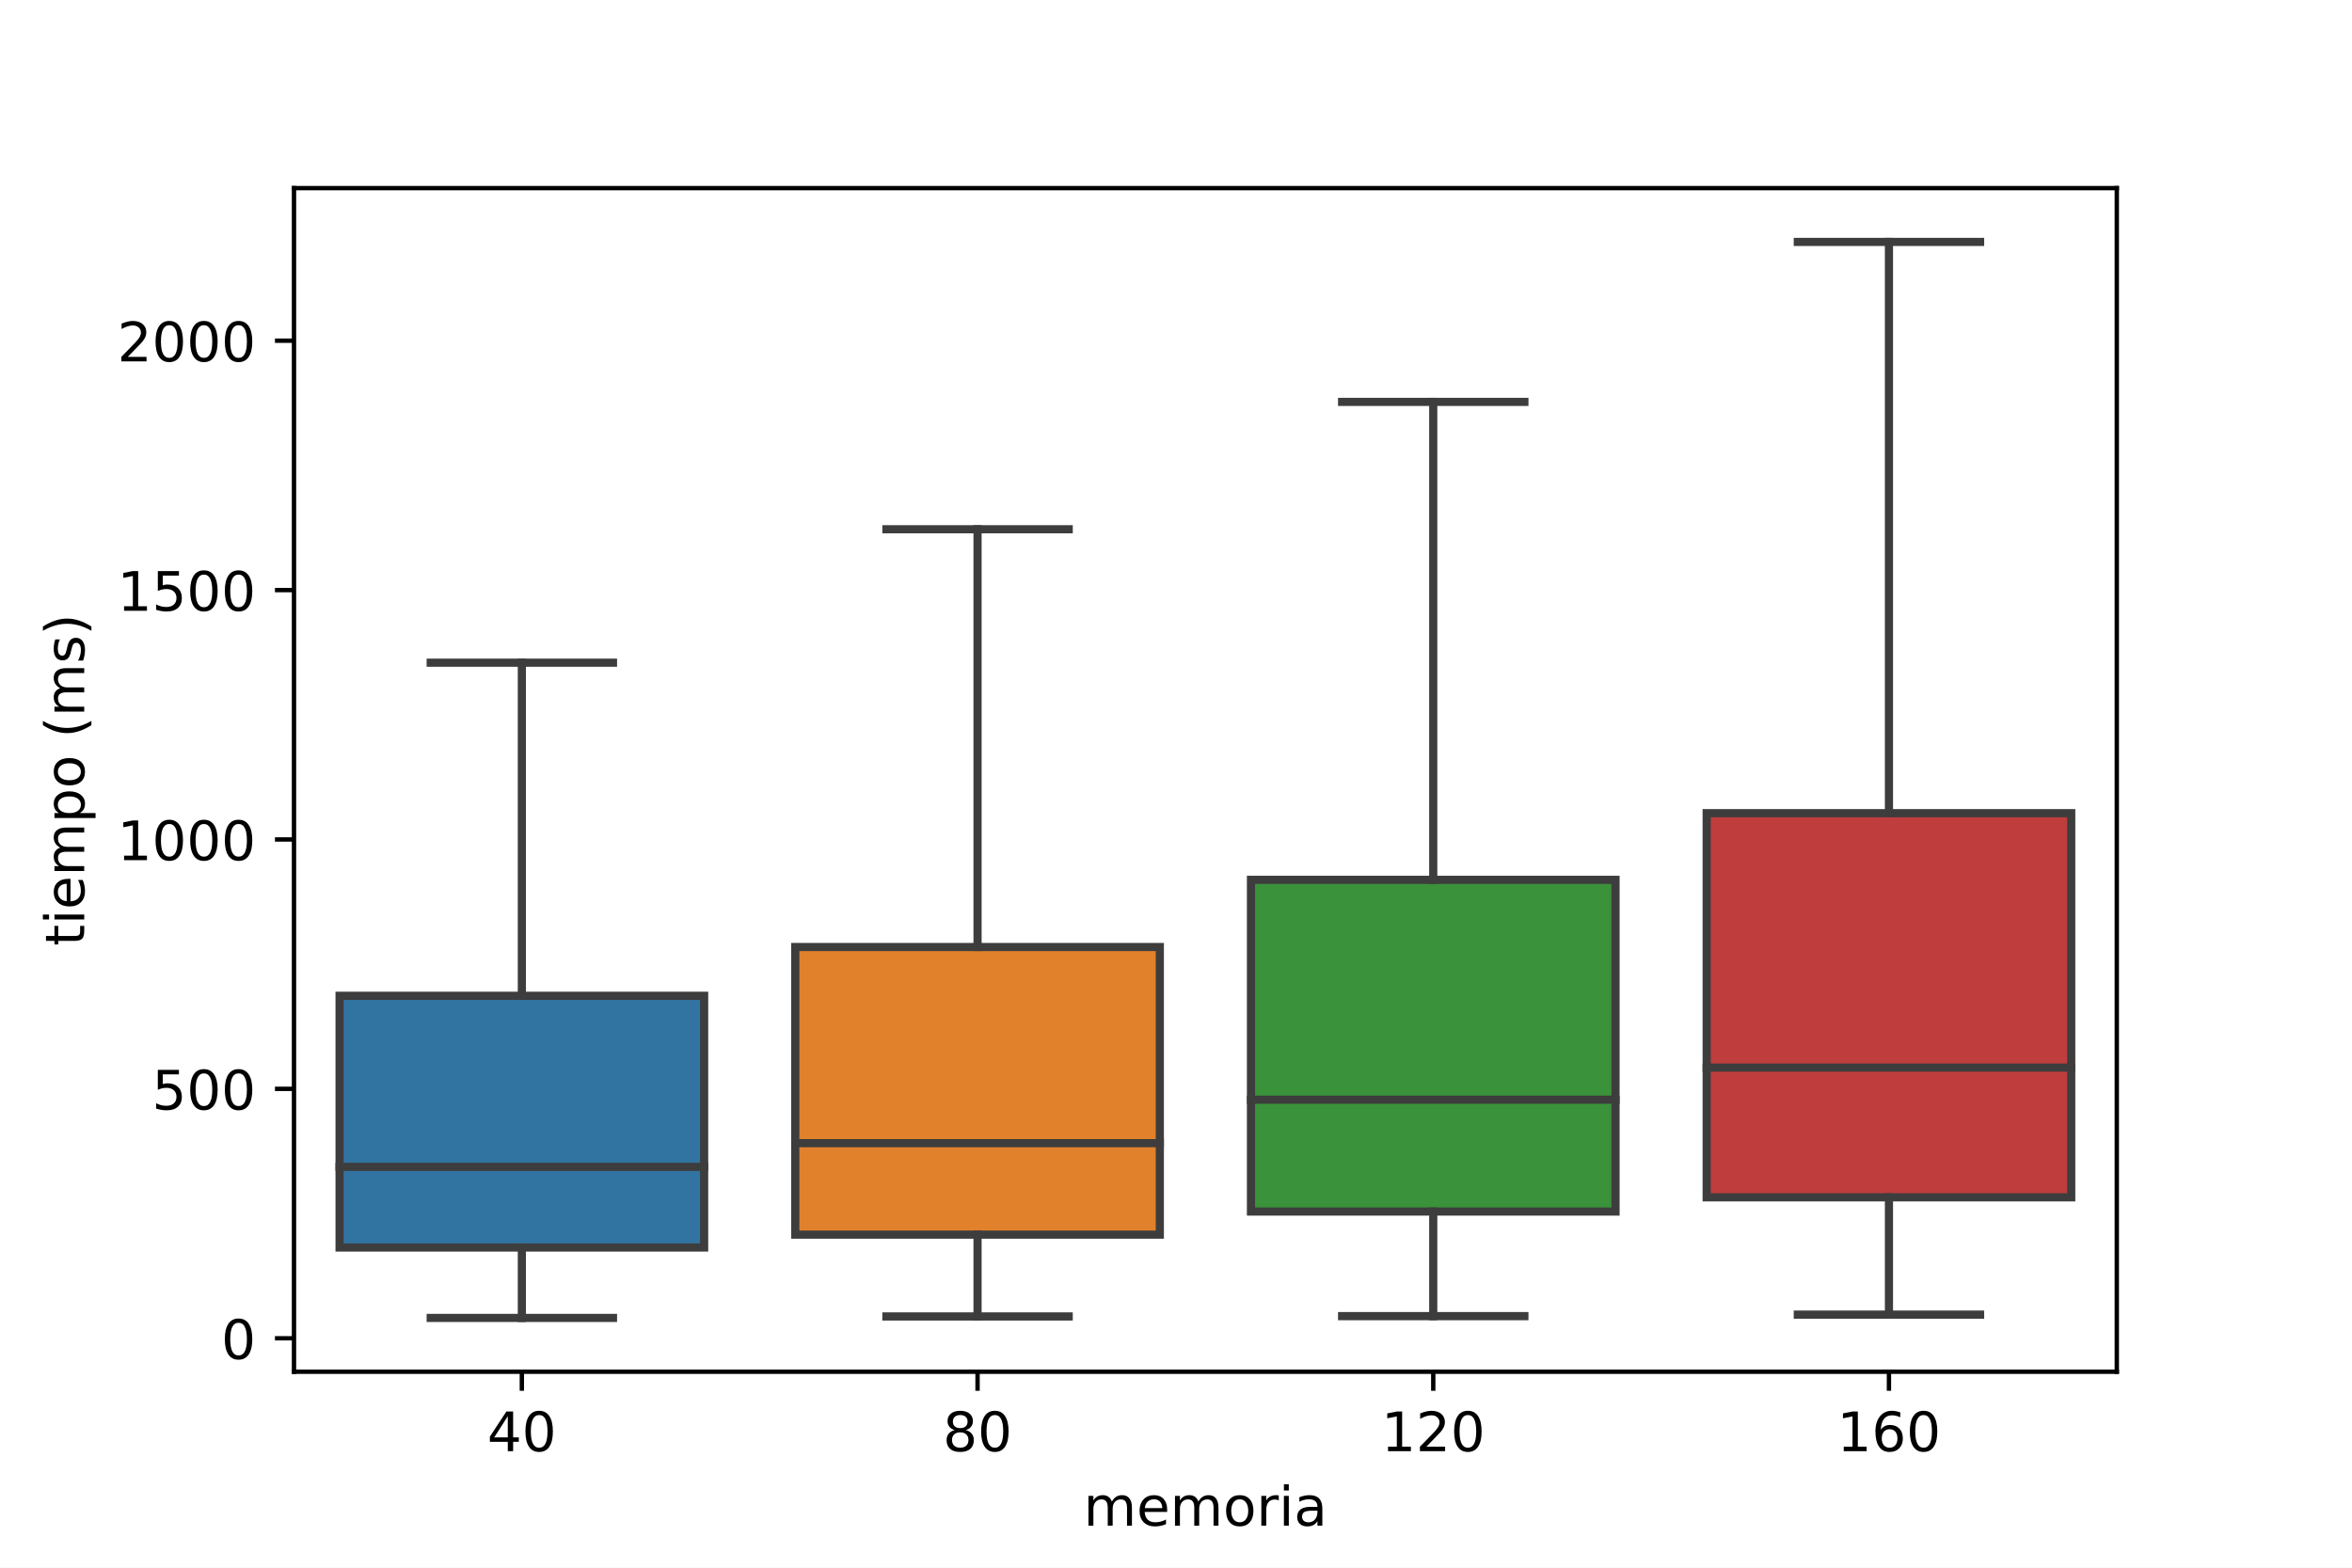
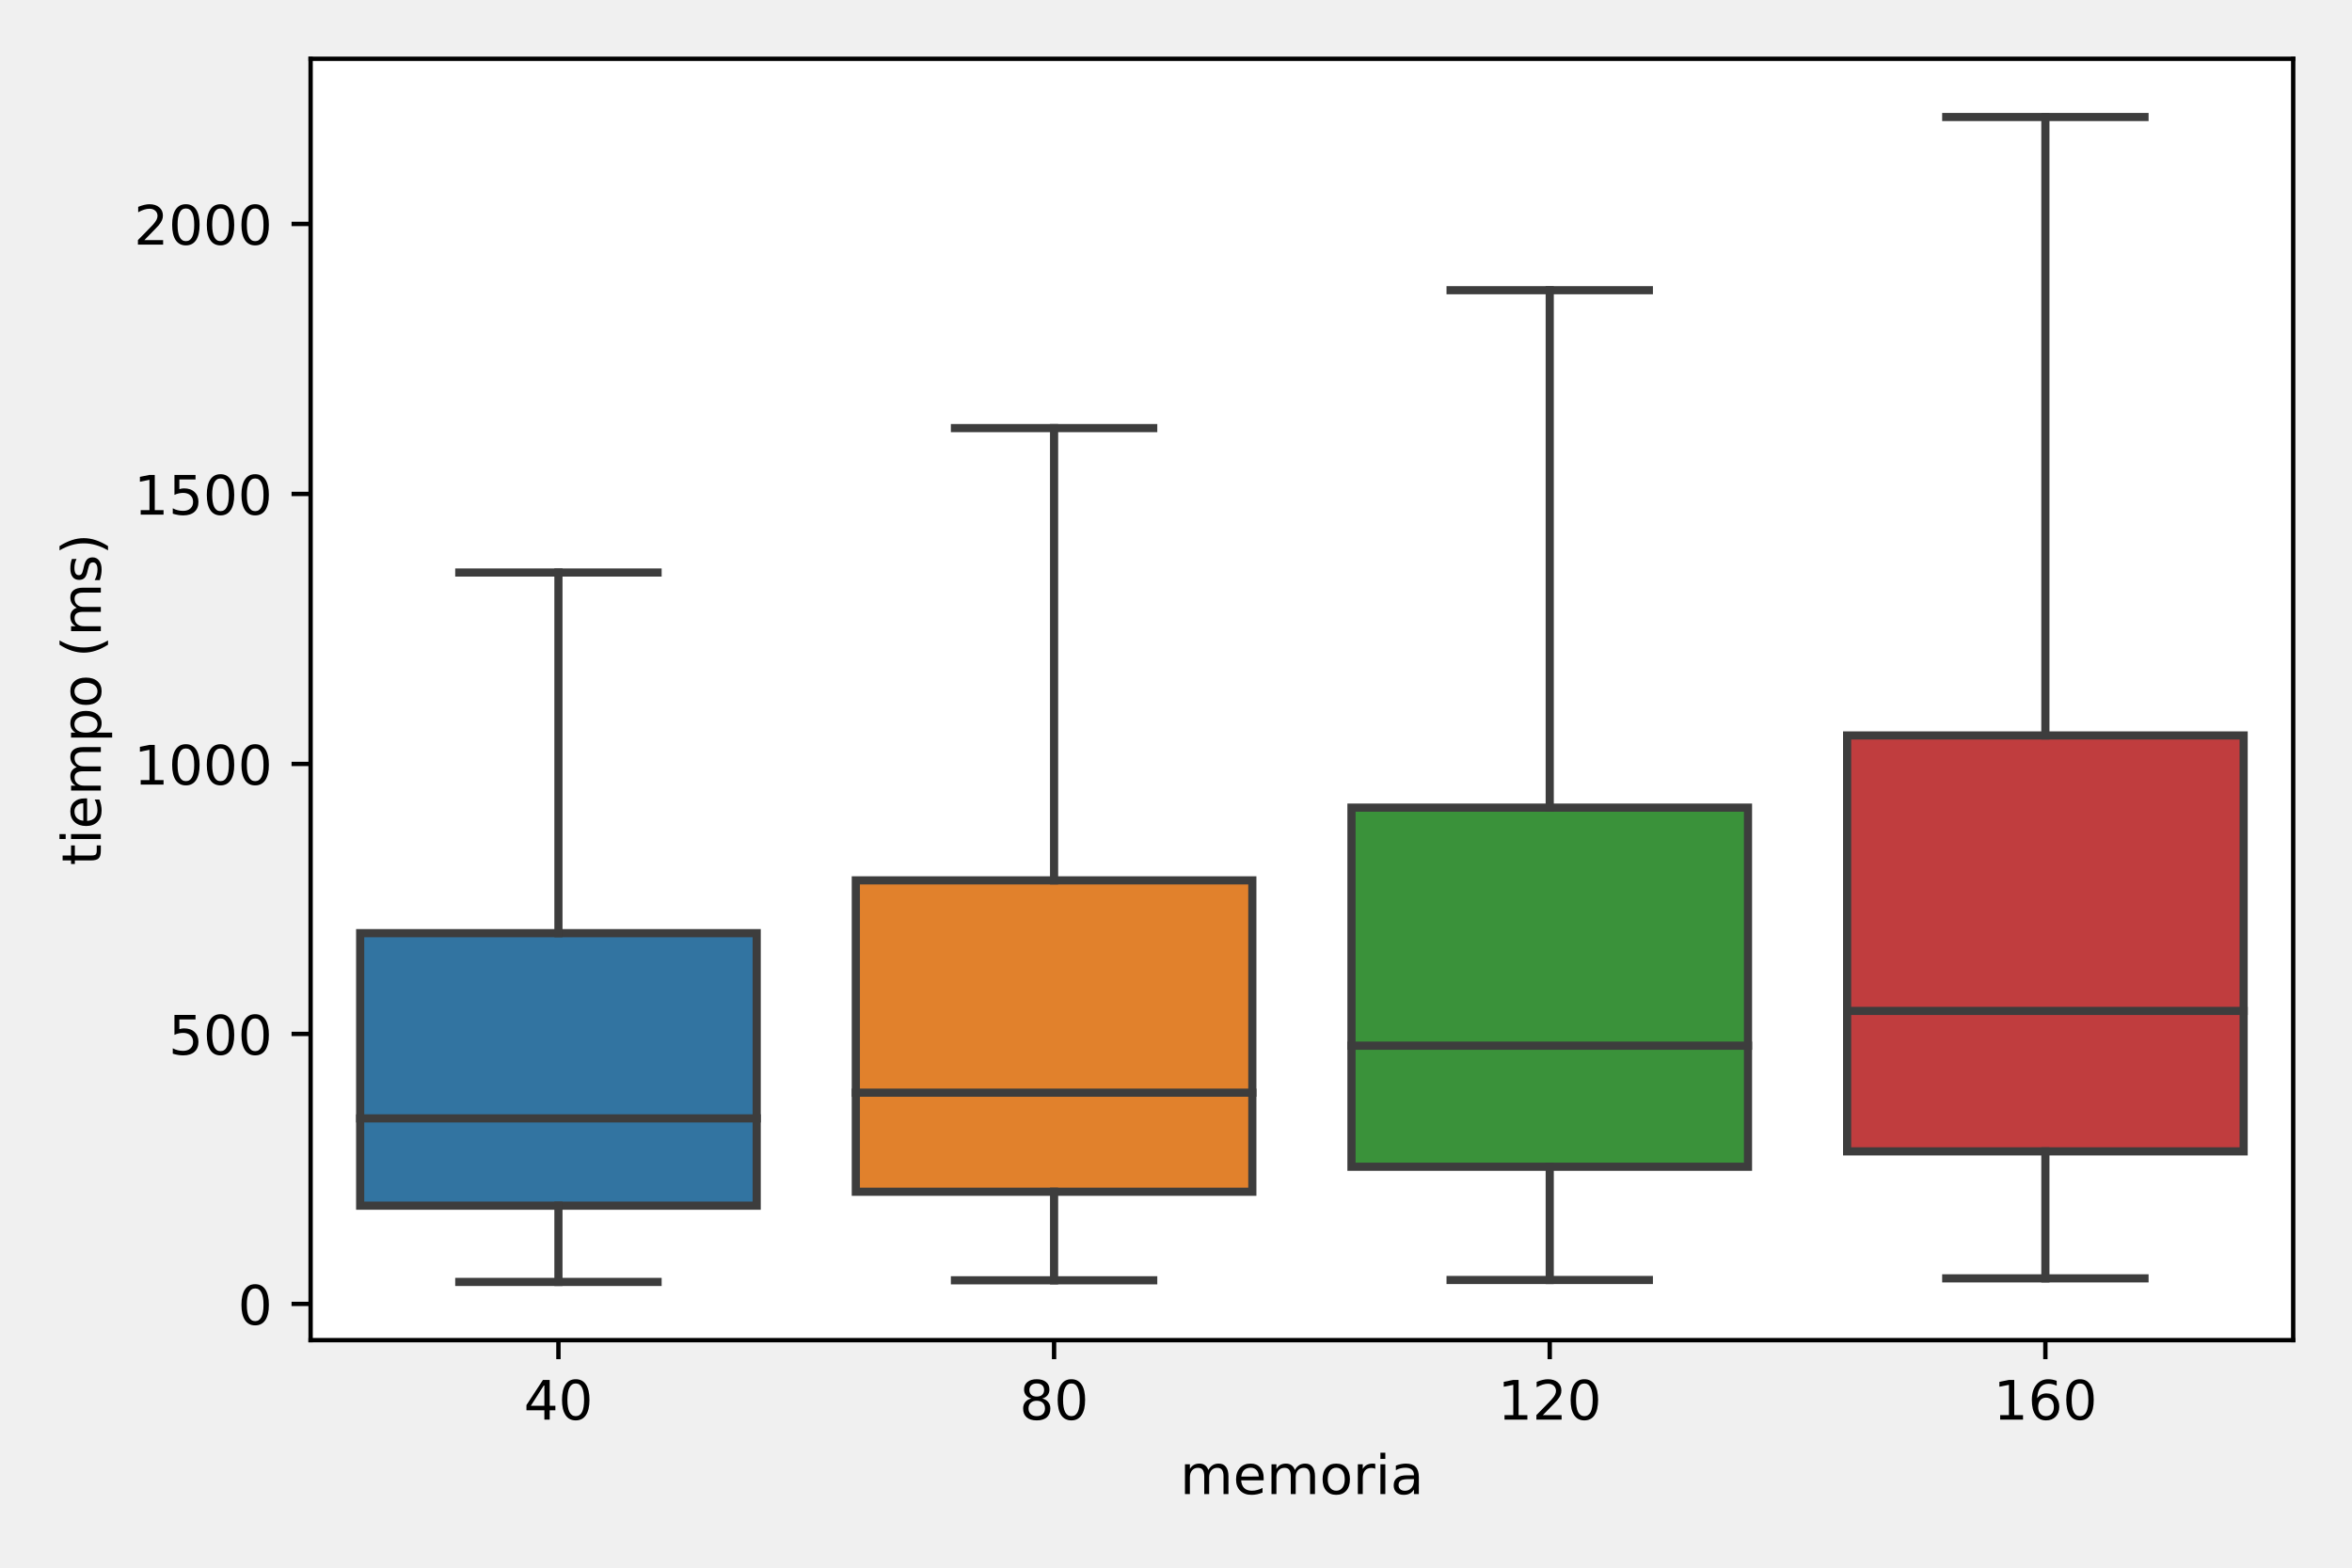
<svg xmlns="http://www.w3.org/2000/svg" xmlns:xlink="http://www.w3.org/1999/xlink" height="288pt" version="1.1" viewBox="0 0 432 288" width="432pt">
  <defs>
-     <style type="text/css">
- *{stroke-linecap:butt;stroke-linejoin:round;white-space:pre;}
-   </style>
+     <style type="text/css">*{stroke-linecap:butt;stroke-linejoin:round;}</style>
  </defs>
  <g id="figure_1">
    <g id="patch_1">
-       <path d="M 0 288  L 432 288  L 432 0  L 0 0  z " style="fill:#ffffff;" />
+       <path d="M 0 288  L 432 288  L 432 0  L 0 0  z " style="fill:none;" />
    </g>
    <g id="axes_1">
      <g id="patch_2">
-         <path d="M 54 252  L 388.8 252  L 388.8 34.56  L 54 34.56  z " style="fill:#ffffff;" />
+         <path d="M 57.05 246.2  L 421.2 246.2  L 421.2 10.8  L 57.05 10.8  z " style="fill:#ffffff;" />
      </g>
      <g id="patch_3">
-         <path clip-path="url(#pf06b1a0a46)" d="M 62.37 229.179  L 129.33 229.179  L 129.33 182.936  L 62.37 182.936  L 62.37 229.179  z " style="fill:#3274a1;stroke:#3d3d3d;stroke-linejoin:miter;stroke-width:1.5;" />
+         <path clip-path="url(#pa05c852d3f)" d="M 66.154 221.495  L 138.984 221.495  L 138.984 171.431  L 66.154 171.431  L 66.154 221.495  z " style="fill:#3274a1;stroke:#3d3d3d;stroke-linejoin:miter;stroke-width:1.5;" />
      </g>
      <g id="patch_4">
-         <path clip-path="url(#pf06b1a0a46)" d="M 146.07 226.815  L 213.03 226.815  L 213.03 173.977  L 146.07 173.977  L 146.07 226.815  z " style="fill:#e1812c;stroke:#3d3d3d;stroke-linejoin:miter;stroke-width:1.5;" />
+         <path clip-path="url(#pa05c852d3f)" d="M 157.191 218.935  L 230.021 218.935  L 230.021 161.733  L 157.191 161.733  L 157.191 218.935  z " style="fill:#e1812c;stroke:#3d3d3d;stroke-linejoin:miter;stroke-width:1.5;" />
      </g>
      <g id="patch_5">
-         <path clip-path="url(#pf06b1a0a46)" d="M 229.77 222.572  L 296.73 222.572  L 296.73 161.634  L 229.77 161.634  L 229.77 222.572  z " style="fill:#3a923a;stroke:#3d3d3d;stroke-linejoin:miter;stroke-width:1.5;" />
+         <path clip-path="url(#pa05c852d3f)" d="M 248.229 214.342  L 321.059 214.342  L 321.059 148.37  L 248.229 148.37  L 248.229 214.342  z " style="fill:#3a923a;stroke:#3d3d3d;stroke-linejoin:miter;stroke-width:1.5;" />
      </g>
      <g id="patch_6">
-         <path clip-path="url(#pf06b1a0a46)" d="M 313.47 219.963  L 380.43 219.963  L 380.43 149.386  L 313.47 149.386  L 313.47 219.963  z " style="fill:#c03d3e;stroke:#3d3d3d;stroke-linejoin:miter;stroke-width:1.5;" />
+         <path clip-path="url(#pa05c852d3f)" d="M 339.266 211.517  L 412.096 211.517  L 412.096 135.11  L 339.266 135.11  L 339.266 211.517  z " style="fill:#c03d3e;stroke:#3d3d3d;stroke-linejoin:miter;stroke-width:1.5;" />
      </g>
      <g id="matplotlib.axis_1">
        <g id="xtick_1">
          <g id="line2d_1">
            <defs>
-               <path d="M 0 0  L 0 3.5  " id="mbeef859a57" style="stroke:#000000;stroke-width:0.8;" />
-             </defs>
-             <g>
-               <use style="stroke:#000000;stroke-width:0.8;" x="95.85" xlink:href="#mbeef859a57" y="252" />
+               <path d="M 0 0  L 0 3.5  " id="me7cab77d82" style="stroke:#000000;stroke-width:0.8;" />
+             </defs>
+             <g>
+               <use style="stroke:#000000;stroke-width:0.8;" x="102.569" xlink:href="#me7cab77d82" y="246.2" />
            </g>
          </g>
          <g id="text_1">
-             <defs>
-               <path d="M 37.797 64.312  L 12.891 25.391  L 37.797 25.391  z M 35.203 72.906  L 47.609 72.906  L 47.609 25.391  L 58.016 25.391  L 58.016 17.188  L 47.609 17.188  L 47.609 0  L 37.797 0  L 37.797 17.188  L 4.891 17.188  L 4.891 26.703  z " id="DejaVuSans-52" />
-               <path d="M 31.781 66.406  Q 24.172 66.406 20.328 58.906  Q 16.5 51.422 16.5 36.375  Q 16.5 21.391 20.328 13.891  Q 24.172 6.391 31.781 6.391  Q 39.453 6.391 43.281 13.891  Q 47.125 21.391 47.125 36.375  Q 47.125 51.422 43.281 58.906  Q 39.453 66.406 31.781 66.406  z M 31.781 74.219  Q 44.047 74.219 50.516 64.516  Q 56.984 54.828 56.984 36.375  Q 56.984 17.969 50.516 8.266  Q 44.047 -1.422 31.781 -1.422  Q 19.531 -1.422 13.062 8.266  Q 6.594 17.969 6.594 36.375  Q 6.594 54.828 13.062 64.516  Q 19.531 74.219 31.781 74.219  z " id="DejaVuSans-48" />
-             </defs>
-             <g transform="translate(89.4875 266.5984)scale(0.1 -0.1)">
+             <g transform="translate(96.20625 260.7984)scale(0.1 -0.1)">
+               <defs>
+                 <path d="M 37.797 64.312  L 12.891 25.391  L 37.797 25.391  z M 35.203 72.906  L 47.609 72.906  L 47.609 25.391  L 58.016 25.391  L 58.016 17.188  L 47.609 17.188  L 47.609 0  L 37.797 0  L 37.797 17.188  L 4.891 17.188  L 4.891 26.703  z " id="DejaVuSans-52" />
+                 <path d="M 31.781 66.406  Q 24.172 66.406 20.328 58.906  Q 16.5 51.422 16.5 36.375  Q 16.5 21.391 20.328 13.891  Q 24.172 6.391 31.781 6.391  Q 39.453 6.391 43.281 13.891  Q 47.125 21.391 47.125 36.375  Q 47.125 51.422 43.281 58.906  Q 39.453 66.406 31.781 66.406  z M 31.781 74.219  Q 44.047 74.219 50.516 64.516  Q 56.984 54.828 56.984 36.375  Q 56.984 17.969 50.516 8.266  Q 44.047 -1.422 31.781 -1.422  Q 19.531 -1.422 13.062 8.266  Q 6.594 17.969 6.594 36.375  Q 6.594 54.828 13.062 64.516  Q 19.531 74.219 31.781 74.219  z " id="DejaVuSans-48" />
+               </defs>
              <use xlink:href="#DejaVuSans-52" />
              <use x="63.623" xlink:href="#DejaVuSans-48" />
            </g>
          </g>
        </g>
        <g id="xtick_2">
          <g id="line2d_2">
            <g>
-               <use style="stroke:#000000;stroke-width:0.8;" x="179.55" xlink:href="#mbeef859a57" y="252" />
+               <use style="stroke:#000000;stroke-width:0.8;" x="193.606" xlink:href="#me7cab77d82" y="246.2" />
            </g>
          </g>
          <g id="text_2">
-             <defs>
-               <path d="M 31.781 34.625  Q 24.75 34.625 20.719 30.859  Q 16.703 27.094 16.703 20.516  Q 16.703 13.922 20.719 10.156  Q 24.75 6.391 31.781 6.391  Q 38.812 6.391 42.859 10.172  Q 46.922 13.969 46.922 20.516  Q 46.922 27.094 42.891 30.859  Q 38.875 34.625 31.781 34.625  z M 21.922 38.812  Q 15.578 40.375 12.031 44.719  Q 8.5 49.078 8.5 55.328  Q 8.5 64.062 14.719 69.141  Q 20.953 74.219 31.781 74.219  Q 42.672 74.219 48.875 69.141  Q 55.078 64.062 55.078 55.328  Q 55.078 49.078 51.531 44.719  Q 48 40.375 41.703 38.812  Q 48.828 37.156 52.797 32.312  Q 56.781 27.484 56.781 20.516  Q 56.781 9.906 50.312 4.234  Q 43.844 -1.422 31.781 -1.422  Q 19.734 -1.422 13.25 4.234  Q 6.781 9.906 6.781 20.516  Q 6.781 27.484 10.781 32.312  Q 14.797 37.156 21.922 38.812  z M 18.312 54.391  Q 18.312 48.734 21.844 45.562  Q 25.391 42.391 31.781 42.391  Q 38.141 42.391 41.719 45.562  Q 45.312 48.734 45.312 54.391  Q 45.312 60.062 41.719 63.234  Q 38.141 66.406 31.781 66.406  Q 25.391 66.406 21.844 63.234  Q 18.312 60.062 18.312 54.391  z " id="DejaVuSans-56" />
-             </defs>
-             <g transform="translate(173.1875 266.5984)scale(0.1 -0.1)">
+             <g transform="translate(187.2438 260.7984)scale(0.1 -0.1)">
+               <defs>
+                 <path d="M 31.781 34.625  Q 24.75 34.625 20.719 30.859  Q 16.703 27.094 16.703 20.516  Q 16.703 13.922 20.719 10.156  Q 24.75 6.391 31.781 6.391  Q 38.812 6.391 42.859 10.172  Q 46.922 13.969 46.922 20.516  Q 46.922 27.094 42.891 30.859  Q 38.875 34.625 31.781 34.625  z M 21.922 38.812  Q 15.578 40.375 12.031 44.719  Q 8.5 49.078 8.5 55.328  Q 8.5 64.062 14.719 69.141  Q 20.953 74.219 31.781 74.219  Q 42.672 74.219 48.875 69.141  Q 55.078 64.062 55.078 55.328  Q 55.078 49.078 51.531 44.719  Q 48 40.375 41.703 38.812  Q 48.828 37.156 52.797 32.312  Q 56.781 27.484 56.781 20.516  Q 56.781 9.906 50.312 4.234  Q 43.844 -1.422 31.781 -1.422  Q 19.734 -1.422 13.25 4.234  Q 6.781 9.906 6.781 20.516  Q 6.781 27.484 10.781 32.312  Q 14.797 37.156 21.922 38.812  z M 18.312 54.391  Q 18.312 48.734 21.844 45.562  Q 25.391 42.391 31.781 42.391  Q 38.141 42.391 41.719 45.562  Q 45.312 48.734 45.312 54.391  Q 45.312 60.062 41.719 63.234  Q 38.141 66.406 31.781 66.406  Q 25.391 66.406 21.844 63.234  Q 18.312 60.062 18.312 54.391  z " id="DejaVuSans-56" />
+               </defs>
              <use xlink:href="#DejaVuSans-56" />
              <use x="63.623" xlink:href="#DejaVuSans-48" />
            </g>
          </g>
        </g>
        <g id="xtick_3">
          <g id="line2d_3">
            <g>
-               <use style="stroke:#000000;stroke-width:0.8;" x="263.25" xlink:href="#mbeef859a57" y="252" />
+               <use style="stroke:#000000;stroke-width:0.8;" x="284.644" xlink:href="#me7cab77d82" y="246.2" />
            </g>
          </g>
          <g id="text_3">
-             <defs>
-               <path d="M 12.406 8.297  L 28.516 8.297  L 28.516 63.922  L 10.984 60.406  L 10.984 69.391  L 28.422 72.906  L 38.281 72.906  L 38.281 8.297  L 54.391 8.297  L 54.391 0  L 12.406 0  z " id="DejaVuSans-49" />
-               <path d="M 19.188 8.297  L 53.609 8.297  L 53.609 0  L 7.328 0  L 7.328 8.297  Q 12.938 14.109 22.625 23.891  Q 32.328 33.688 34.812 36.531  Q 39.547 41.844 41.422 45.531  Q 43.312 49.219 43.312 52.781  Q 43.312 58.594 39.234 62.25  Q 35.156 65.922 28.609 65.922  Q 23.969 65.922 18.812 64.312  Q 13.672 62.703 7.812 59.422  L 7.812 69.391  Q 13.766 71.781 18.938 73  Q 24.125 74.219 28.422 74.219  Q 39.75 74.219 46.484 68.547  Q 53.219 62.891 53.219 53.422  Q 53.219 48.922 51.531 44.891  Q 49.859 40.875 45.406 35.406  Q 44.188 33.984 37.641 27.219  Q 31.109 20.453 19.188 8.297  z " id="DejaVuSans-50" />
-             </defs>
-             <g transform="translate(253.7063 266.5984)scale(0.1 -0.1)">
+             <g transform="translate(275.1 260.7984)scale(0.1 -0.1)">
+               <defs>
+                 <path d="M 12.406 8.297  L 28.516 8.297  L 28.516 63.922  L 10.984 60.406  L 10.984 69.391  L 28.422 72.906  L 38.281 72.906  L 38.281 8.297  L 54.391 8.297  L 54.391 0  L 12.406 0  z " id="DejaVuSans-49" />
+                 <path d="M 19.188 8.297  L 53.609 8.297  L 53.609 0  L 7.328 0  L 7.328 8.297  Q 12.938 14.109 22.625 23.891  Q 32.328 33.688 34.812 36.531  Q 39.547 41.844 41.422 45.531  Q 43.312 49.219 43.312 52.781  Q 43.312 58.594 39.234 62.25  Q 35.156 65.922 28.609 65.922  Q 23.969 65.922 18.812 64.312  Q 13.672 62.703 7.812 59.422  L 7.812 69.391  Q 13.766 71.781 18.938 73  Q 24.125 74.219 28.422 74.219  Q 39.75 74.219 46.484 68.547  Q 53.219 62.891 53.219 53.422  Q 53.219 48.922 51.531 44.891  Q 49.859 40.875 45.406 35.406  Q 44.188 33.984 37.641 27.219  Q 31.109 20.453 19.188 8.297  z " id="DejaVuSans-50" />
+               </defs>
              <use xlink:href="#DejaVuSans-49" />
              <use x="63.623" xlink:href="#DejaVuSans-50" />
              <use x="127.246" xlink:href="#DejaVuSans-48" />
            </g>
          </g>
        </g>
        <g id="xtick_4">
          <g id="line2d_4">
            <g>
-               <use style="stroke:#000000;stroke-width:0.8;" x="346.95" xlink:href="#mbeef859a57" y="252" />
+               <use style="stroke:#000000;stroke-width:0.8;" x="375.681" xlink:href="#me7cab77d82" y="246.2" />
            </g>
          </g>
          <g id="text_4">
-             <defs>
-               <path d="M 33.016 40.375  Q 26.375 40.375 22.484 35.828  Q 18.609 31.297 18.609 23.391  Q 18.609 15.531 22.484 10.953  Q 26.375 6.391 33.016 6.391  Q 39.656 6.391 43.531 10.953  Q 47.406 15.531 47.406 23.391  Q 47.406 31.297 43.531 35.828  Q 39.656 40.375 33.016 40.375  z M 52.594 71.297  L 52.594 62.312  Q 48.875 64.062 45.094 64.984  Q 41.312 65.922 37.594 65.922  Q 27.828 65.922 22.672 59.328  Q 17.531 52.734 16.797 39.406  Q 19.672 43.656 24.016 45.922  Q 28.375 48.188 33.594 48.188  Q 44.578 48.188 50.953 41.516  Q 57.328 34.859 57.328 23.391  Q 57.328 12.156 50.688 5.359  Q 44.047 -1.422 33.016 -1.422  Q 20.359 -1.422 13.672 8.266  Q 6.984 17.969 6.984 36.375  Q 6.984 53.656 15.188 63.938  Q 23.391 74.219 37.203 74.219  Q 40.922 74.219 44.703 73.484  Q 48.484 72.75 52.594 71.297  z " id="DejaVuSans-54" />
-             </defs>
-             <g transform="translate(337.4062 266.5984)scale(0.1 -0.1)">
+             <g transform="translate(366.1375 260.7984)scale(0.1 -0.1)">
+               <defs>
+                 <path d="M 33.016 40.375  Q 26.375 40.375 22.484 35.828  Q 18.609 31.297 18.609 23.391  Q 18.609 15.531 22.484 10.953  Q 26.375 6.391 33.016 6.391  Q 39.656 6.391 43.531 10.953  Q 47.406 15.531 47.406 23.391  Q 47.406 31.297 43.531 35.828  Q 39.656 40.375 33.016 40.375  z M 52.594 71.297  L 52.594 62.312  Q 48.875 64.062 45.094 64.984  Q 41.312 65.922 37.594 65.922  Q 27.828 65.922 22.672 59.328  Q 17.531 52.734 16.797 39.406  Q 19.672 43.656 24.016 45.922  Q 28.375 48.188 33.594 48.188  Q 44.578 48.188 50.953 41.516  Q 57.328 34.859 57.328 23.391  Q 57.328 12.156 50.688 5.359  Q 44.047 -1.422 33.016 -1.422  Q 20.359 -1.422 13.672 8.266  Q 6.984 17.969 6.984 36.375  Q 6.984 53.656 15.188 63.938  Q 23.391 74.219 37.203 74.219  Q 40.922 74.219 44.703 73.484  Q 48.484 72.75 52.594 71.297  z " id="DejaVuSans-54" />
+               </defs>
              <use xlink:href="#DejaVuSans-49" />
              <use x="63.623" xlink:href="#DejaVuSans-54" />
              <use x="127.246" xlink:href="#DejaVuSans-48" />
            </g>
          </g>
        </g>
        <g id="text_5">
-           <defs>
-             <path d="M 52 44.188  Q 55.375 50.25 60.062 53.125  Q 64.75 56 71.094 56  Q 79.641 56 84.281 50.016  Q 88.922 44.047 88.922 33.016  L 88.922 0  L 79.891 0  L 79.891 32.719  Q 79.891 40.578 77.094 44.375  Q 74.312 48.188 68.609 48.188  Q 61.625 48.188 57.562 43.547  Q 53.516 38.922 53.516 30.906  L 53.516 0  L 44.484 0  L 44.484 32.719  Q 44.484 40.625 41.703 44.406  Q 38.922 48.188 33.109 48.188  Q 26.219 48.188 22.156 43.531  Q 18.109 38.875 18.109 30.906  L 18.109 0  L 9.078 0  L 9.078 54.688  L 18.109 54.688  L 18.109 46.188  Q 21.188 51.219 25.484 53.609  Q 29.781 56 35.688 56  Q 41.656 56 45.828 52.969  Q 50 49.953 52 44.188  z " id="DejaVuSans-109" />
-             <path d="M 56.203 29.594  L 56.203 25.203  L 14.891 25.203  Q 15.484 15.922 20.484 11.062  Q 25.484 6.203 34.422 6.203  Q 39.594 6.203 44.453 7.469  Q 49.312 8.734 54.109 11.281  L 54.109 2.781  Q 49.266 0.734 44.188 -0.344  Q 39.109 -1.422 33.891 -1.422  Q 20.797 -1.422 13.156 6.188  Q 5.516 13.812 5.516 26.812  Q 5.516 40.234 12.766 48.109  Q 20.016 56 32.328 56  Q 43.359 56 49.781 48.891  Q 56.203 41.797 56.203 29.594  z M 47.219 32.234  Q 47.125 39.594 43.094 43.984  Q 39.062 48.391 32.422 48.391  Q 24.906 48.391 20.391 44.141  Q 15.875 39.891 15.188 32.172  z " id="DejaVuSans-101" />
-             <path d="M 30.609 48.391  Q 23.391 48.391 19.188 42.75  Q 14.984 37.109 14.984 27.297  Q 14.984 17.484 19.156 11.844  Q 23.344 6.203 30.609 6.203  Q 37.797 6.203 41.984 11.859  Q 46.188 17.531 46.188 27.297  Q 46.188 37.016 41.984 42.703  Q 37.797 48.391 30.609 48.391  z M 30.609 56  Q 42.328 56 49.016 48.375  Q 55.719 40.766 55.719 27.297  Q 55.719 13.875 49.016 6.219  Q 42.328 -1.422 30.609 -1.422  Q 18.844 -1.422 12.172 6.219  Q 5.516 13.875 5.516 27.297  Q 5.516 40.766 12.172 48.375  Q 18.844 56 30.609 56  z " id="DejaVuSans-111" />
-             <path d="M 41.109 46.297  Q 39.594 47.172 37.812 47.578  Q 36.031 48 33.891 48  Q 26.266 48 22.188 43.047  Q 18.109 38.094 18.109 28.812  L 18.109 0  L 9.078 0  L 9.078 54.688  L 18.109 54.688  L 18.109 46.188  Q 20.953 51.172 25.484 53.578  Q 30.031 56 36.531 56  Q 37.453 56 38.578 55.875  Q 39.703 55.766 41.062 55.516  z " id="DejaVuSans-114" />
-             <path d="M 9.422 54.688  L 18.406 54.688  L 18.406 0  L 9.422 0  z M 9.422 75.984  L 18.406 75.984  L 18.406 64.594  L 9.422 64.594  z " id="DejaVuSans-105" />
-             <path d="M 34.281 27.484  Q 23.391 27.484 19.188 25  Q 14.984 22.516 14.984 16.5  Q 14.984 11.719 18.141 8.906  Q 21.297 6.109 26.703 6.109  Q 34.188 6.109 38.703 11.406  Q 43.219 16.703 43.219 25.484  L 43.219 27.484  z M 52.203 31.203  L 52.203 0  L 43.219 0  L 43.219 8.297  Q 40.141 3.328 35.547 0.953  Q 30.953 -1.422 24.312 -1.422  Q 15.922 -1.422 10.953 3.297  Q 6 8.016 6 15.922  Q 6 25.141 12.172 29.828  Q 18.359 34.516 30.609 34.516  L 43.219 34.516  L 43.219 35.406  Q 43.219 41.609 39.141 45  Q 35.062 48.391 27.688 48.391  Q 23 48.391 18.547 47.266  Q 14.109 46.141 10.016 43.891  L 10.016 52.203  Q 14.938 54.109 19.578 55.047  Q 24.219 56 28.609 56  Q 40.484 56 46.344 49.844  Q 52.203 43.703 52.203 31.203  z " id="DejaVuSans-97" />
-           </defs>
-           <g transform="translate(199.0148 280.2766)scale(0.1 -0.1)">
+           <g transform="translate(216.7398 274.4766)scale(0.1 -0.1)">
+             <defs>
+               <path d="M 52 44.188  Q 55.375 50.25 60.062 53.125  Q 64.75 56 71.094 56  Q 79.641 56 84.281 50.016  Q 88.922 44.047 88.922 33.016  L 88.922 0  L 79.891 0  L 79.891 32.719  Q 79.891 40.578 77.094 44.375  Q 74.312 48.188 68.609 48.188  Q 61.625 48.188 57.562 43.547  Q 53.516 38.922 53.516 30.906  L 53.516 0  L 44.484 0  L 44.484 32.719  Q 44.484 40.625 41.703 44.406  Q 38.922 48.188 33.109 48.188  Q 26.219 48.188 22.156 43.531  Q 18.109 38.875 18.109 30.906  L 18.109 0  L 9.078 0  L 9.078 54.688  L 18.109 54.688  L 18.109 46.188  Q 21.188 51.219 25.484 53.609  Q 29.781 56 35.688 56  Q 41.656 56 45.828 52.969  Q 50 49.953 52 44.188  z " id="DejaVuSans-109" />
+               <path d="M 56.203 29.594  L 56.203 25.203  L 14.891 25.203  Q 15.484 15.922 20.484 11.062  Q 25.484 6.203 34.422 6.203  Q 39.594 6.203 44.453 7.469  Q 49.312 8.734 54.109 11.281  L 54.109 2.781  Q 49.266 0.734 44.188 -0.344  Q 39.109 -1.422 33.891 -1.422  Q 20.797 -1.422 13.156 6.188  Q 5.516 13.812 5.516 26.812  Q 5.516 40.234 12.766 48.109  Q 20.016 56 32.328 56  Q 43.359 56 49.781 48.891  Q 56.203 41.797 56.203 29.594  z M 47.219 32.234  Q 47.125 39.594 43.094 43.984  Q 39.062 48.391 32.422 48.391  Q 24.906 48.391 20.391 44.141  Q 15.875 39.891 15.188 32.172  z " id="DejaVuSans-101" />
+               <path d="M 30.609 48.391  Q 23.391 48.391 19.188 42.75  Q 14.984 37.109 14.984 27.297  Q 14.984 17.484 19.156 11.844  Q 23.344 6.203 30.609 6.203  Q 37.797 6.203 41.984 11.859  Q 46.188 17.531 46.188 27.297  Q 46.188 37.016 41.984 42.703  Q 37.797 48.391 30.609 48.391  z M 30.609 56  Q 42.328 56 49.016 48.375  Q 55.719 40.766 55.719 27.297  Q 55.719 13.875 49.016 6.219  Q 42.328 -1.422 30.609 -1.422  Q 18.844 -1.422 12.172 6.219  Q 5.516 13.875 5.516 27.297  Q 5.516 40.766 12.172 48.375  Q 18.844 56 30.609 56  z " id="DejaVuSans-111" />
+               <path d="M 41.109 46.297  Q 39.594 47.172 37.812 47.578  Q 36.031 48 33.891 48  Q 26.266 48 22.188 43.047  Q 18.109 38.094 18.109 28.812  L 18.109 0  L 9.078 0  L 9.078 54.688  L 18.109 54.688  L 18.109 46.188  Q 20.953 51.172 25.484 53.578  Q 30.031 56 36.531 56  Q 37.453 56 38.578 55.875  Q 39.703 55.766 41.062 55.516  z " id="DejaVuSans-114" />
+               <path d="M 9.422 54.688  L 18.406 54.688  L 18.406 0  L 9.422 0  z M 9.422 75.984  L 18.406 75.984  L 18.406 64.594  L 9.422 64.594  z " id="DejaVuSans-105" />
+               <path d="M 34.281 27.484  Q 23.391 27.484 19.188 25  Q 14.984 22.516 14.984 16.5  Q 14.984 11.719 18.141 8.906  Q 21.297 6.109 26.703 6.109  Q 34.188 6.109 38.703 11.406  Q 43.219 16.703 43.219 25.484  L 43.219 27.484  z M 52.203 31.203  L 52.203 0  L 43.219 0  L 43.219 8.297  Q 40.141 3.328 35.547 0.953  Q 30.953 -1.422 24.312 -1.422  Q 15.922 -1.422 10.953 3.297  Q 6 8.016 6 15.922  Q 6 25.141 12.172 29.828  Q 18.359 34.516 30.609 34.516  L 43.219 34.516  L 43.219 35.406  Q 43.219 41.609 39.141 45  Q 35.062 48.391 27.688 48.391  Q 23 48.391 18.547 47.266  Q 14.109 46.141 10.016 43.891  L 10.016 52.203  Q 14.938 54.109 19.578 55.047  Q 24.219 56 28.609 56  Q 40.484 56 46.344 49.844  Q 52.203 43.703 52.203 31.203  z " id="DejaVuSans-97" />
+             </defs>
            <use xlink:href="#DejaVuSans-109" />
            <use x="97.412" xlink:href="#DejaVuSans-101" />
            <use x="158.936" xlink:href="#DejaVuSans-109" />
            <use x="256.348" xlink:href="#DejaVuSans-111" />
            <use x="317.529" xlink:href="#DejaVuSans-114" />
            <use x="358.643" xlink:href="#DejaVuSans-105" />
            <use x="386.426" xlink:href="#DejaVuSans-97" />
          </g>
        </g>
      </g>
      <g id="matplotlib.axis_2">
        <g id="ytick_1">
          <g id="line2d_5">
            <defs>
-               <path d="M 0 0  L -3.5 0  " id="mdc267647d4" style="stroke:#000000;stroke-width:0.8;" />
-             </defs>
-             <g>
-               <use style="stroke:#000000;stroke-width:0.8;" x="54" xlink:href="#mdc267647d4" y="245.851" />
+               <path d="M 0 0  L -3.5 0  " id="m16a3f1b585" style="stroke:#000000;stroke-width:0.8;" />
+             </defs>
+             <g>
+               <use style="stroke:#000000;stroke-width:0.8;" x="57.05" xlink:href="#m16a3f1b585" y="239.543" />
            </g>
          </g>
          <g id="text_6">
-             <g transform="translate(40.6375 249.6499)scale(0.1 -0.1)">
+             <g transform="translate(43.6875 243.342)scale(0.1 -0.1)">
              <use xlink:href="#DejaVuSans-48" />
            </g>
          </g>
        </g>
        <g id="ytick_2">
          <g id="line2d_6">
            <g>
-               <use style="stroke:#000000;stroke-width:0.8;" x="54" xlink:href="#mdc267647d4" y="200.034" />
+               <use style="stroke:#000000;stroke-width:0.8;" x="57.05" xlink:href="#m16a3f1b585" y="189.942" />
            </g>
          </g>
          <g id="text_7">
-             <defs>
-               <path d="M 10.797 72.906  L 49.516 72.906  L 49.516 64.594  L 19.828 64.594  L 19.828 46.734  Q 21.969 47.469 24.109 47.828  Q 26.266 48.188 28.422 48.188  Q 40.625 48.188 47.75 41.5  Q 54.891 34.812 54.891 23.391  Q 54.891 11.625 47.562 5.094  Q 40.234 -1.422 26.906 -1.422  Q 22.312 -1.422 17.547 -0.641  Q 12.797 0.141 7.719 1.703  L 7.719 11.625  Q 12.109 9.234 16.797 8.062  Q 21.484 6.891 26.703 6.891  Q 35.156 6.891 40.078 11.328  Q 45.016 15.766 45.016 23.391  Q 45.016 31 40.078 35.438  Q 35.156 39.891 26.703 39.891  Q 22.75 39.891 18.812 39.016  Q 14.891 38.141 10.797 36.281  z " id="DejaVuSans-53" />
-             </defs>
-             <g transform="translate(27.9125 203.8335)scale(0.1 -0.1)">
+             <g transform="translate(30.9625 193.7413)scale(0.1 -0.1)">
+               <defs>
+                 <path d="M 10.797 72.906  L 49.516 72.906  L 49.516 64.594  L 19.828 64.594  L 19.828 46.734  Q 21.969 47.469 24.109 47.828  Q 26.266 48.188 28.422 48.188  Q 40.625 48.188 47.75 41.5  Q 54.891 34.812 54.891 23.391  Q 54.891 11.625 47.562 5.094  Q 40.234 -1.422 26.906 -1.422  Q 22.312 -1.422 17.547 -0.641  Q 12.797 0.141 7.719 1.703  L 7.719 11.625  Q 12.109 9.234 16.797 8.062  Q 21.484 6.891 26.703 6.891  Q 35.156 6.891 40.078 11.328  Q 45.016 15.766 45.016 23.391  Q 45.016 31 40.078 35.438  Q 35.156 39.891 26.703 39.891  Q 22.75 39.891 18.812 39.016  Q 14.891 38.141 10.797 36.281  z " id="DejaVuSans-53" />
+               </defs>
              <use xlink:href="#DejaVuSans-53" />
              <use x="63.623" xlink:href="#DejaVuSans-48" />
              <use x="127.246" xlink:href="#DejaVuSans-48" />
            </g>
          </g>
        </g>
        <g id="ytick_3">
          <g id="line2d_7">
            <g>
-               <use style="stroke:#000000;stroke-width:0.8;" x="54" xlink:href="#mdc267647d4" y="154.218" />
+               <use style="stroke:#000000;stroke-width:0.8;" x="57.05" xlink:href="#m16a3f1b585" y="140.341" />
            </g>
          </g>
          <g id="text_8">
-             <g transform="translate(21.55 158.0171)scale(0.1 -0.1)">
+             <g transform="translate(24.6 144.1406)scale(0.1 -0.1)">
              <use xlink:href="#DejaVuSans-49" />
              <use x="63.623" xlink:href="#DejaVuSans-48" />
              <use x="127.246" xlink:href="#DejaVuSans-48" />
              <use x="190.869" xlink:href="#DejaVuSans-48" />
            </g>
          </g>
        </g>
        <g id="ytick_4">
          <g id="line2d_8">
            <g>
-               <use style="stroke:#000000;stroke-width:0.8;" x="54" xlink:href="#mdc267647d4" y="108.402" />
+               <use style="stroke:#000000;stroke-width:0.8;" x="57.05" xlink:href="#m16a3f1b585" y="90.741" />
            </g>
          </g>
          <g id="text_9">
-             <g transform="translate(21.55 112.2007)scale(0.1 -0.1)">
+             <g transform="translate(24.6 94.53984)scale(0.1 -0.1)">
              <use xlink:href="#DejaVuSans-49" />
              <use x="63.623" xlink:href="#DejaVuSans-53" />
              <use x="127.246" xlink:href="#DejaVuSans-48" />
              <use x="190.869" xlink:href="#DejaVuSans-48" />
            </g>
          </g>
        </g>
        <g id="ytick_5">
          <g id="line2d_9">
            <g>
-               <use style="stroke:#000000;stroke-width:0.8;" x="54" xlink:href="#mdc267647d4" y="62.585" />
+               <use style="stroke:#000000;stroke-width:0.8;" x="57.05" xlink:href="#m16a3f1b585" y="41.14" />
            </g>
          </g>
          <g id="text_10">
-             <g transform="translate(21.55 66.38432)scale(0.1 -0.1)">
+             <g transform="translate(24.6 44.93912)scale(0.1 -0.1)">
              <use xlink:href="#DejaVuSans-50" />
              <use x="63.623" xlink:href="#DejaVuSans-48" />
              <use x="127.246" xlink:href="#DejaVuSans-48" />
              <use x="190.869" xlink:href="#DejaVuSans-48" />
            </g>
          </g>
        </g>
        <g id="text_11">
-           <defs>
-             <path d="M 18.312 70.219  L 18.312 54.688  L 36.812 54.688  L 36.812 47.703  L 18.312 47.703  L 18.312 18.016  Q 18.312 11.328 20.141 9.422  Q 21.969 7.516 27.594 7.516  L 36.812 7.516  L 36.812 0  L 27.594 0  Q 17.188 0 13.234 3.875  Q 9.281 7.766 9.281 18.016  L 9.281 47.703  L 2.688 47.703  L 2.688 54.688  L 9.281 54.688  L 9.281 70.219  z " id="DejaVuSans-116" />
-             <path d="M 18.109 8.203  L 18.109 -20.797  L 9.078 -20.797  L 9.078 54.688  L 18.109 54.688  L 18.109 46.391  Q 20.953 51.266 25.266 53.625  Q 29.594 56 35.594 56  Q 45.562 56 51.781 48.094  Q 58.016 40.188 58.016 27.297  Q 58.016 14.406 51.781 6.484  Q 45.562 -1.422 35.594 -1.422  Q 29.594 -1.422 25.266 0.953  Q 20.953 3.328 18.109 8.203  z M 48.688 27.297  Q 48.688 37.203 44.609 42.844  Q 40.531 48.484 33.406 48.484  Q 26.266 48.484 22.188 42.844  Q 18.109 37.203 18.109 27.297  Q 18.109 17.391 22.188 11.75  Q 26.266 6.109 33.406 6.109  Q 40.531 6.109 44.609 11.75  Q 48.688 17.391 48.688 27.297  z " id="DejaVuSans-112" />
-             <path id="DejaVuSans-32" />
-             <path d="M 31 75.875  Q 24.469 64.656 21.281 53.656  Q 18.109 42.672 18.109 31.391  Q 18.109 20.125 21.312 9.062  Q 24.516 -2 31 -13.188  L 23.188 -13.188  Q 15.875 -1.703 12.234 9.375  Q 8.594 20.453 8.594 31.391  Q 8.594 42.281 12.203 53.312  Q 15.828 64.359 23.188 75.875  z " id="DejaVuSans-40" />
-             <path d="M 44.281 53.078  L 44.281 44.578  Q 40.484 46.531 36.375 47.5  Q 32.281 48.484 27.875 48.484  Q 21.188 48.484 17.844 46.438  Q 14.5 44.391 14.5 40.281  Q 14.5 37.156 16.891 35.375  Q 19.281 33.594 26.516 31.984  L 29.594 31.297  Q 39.156 29.25 43.188 25.516  Q 47.219 21.781 47.219 15.094  Q 47.219 7.469 41.188 3.016  Q 35.156 -1.422 24.609 -1.422  Q 20.219 -1.422 15.453 -0.562  Q 10.688 0.297 5.422 2  L 5.422 11.281  Q 10.406 8.688 15.234 7.391  Q 20.062 6.109 24.812 6.109  Q 31.156 6.109 34.562 8.281  Q 37.984 10.453 37.984 14.406  Q 37.984 18.062 35.516 20.016  Q 33.062 21.969 24.703 23.781  L 21.578 24.516  Q 13.234 26.266 9.516 29.906  Q 5.812 33.547 5.812 39.891  Q 5.812 47.609 11.281 51.797  Q 16.75 56 26.812 56  Q 31.781 56 36.172 55.266  Q 40.578 54.547 44.281 53.078  z " id="DejaVuSans-115" />
-             <path d="M 8.016 75.875  L 15.828 75.875  Q 23.141 64.359 26.781 53.312  Q 30.422 42.281 30.422 31.391  Q 30.422 20.453 26.781 9.375  Q 23.141 -1.703 15.828 -13.188  L 8.016 -13.188  Q 14.5 -2 17.703 9.062  Q 20.906 20.125 20.906 31.391  Q 20.906 42.672 17.703 53.656  Q 14.5 64.656 8.016 75.875  z " id="DejaVuSans-41" />
-           </defs>
-           <g transform="translate(15.47031 173.7753)rotate(-90)scale(0.1 -0.1)">
+           <g transform="translate(18.52031 158.9953)rotate(-90)scale(0.1 -0.1)">
+             <defs>
+               <path d="M 18.312 70.219  L 18.312 54.688  L 36.812 54.688  L 36.812 47.703  L 18.312 47.703  L 18.312 18.016  Q 18.312 11.328 20.141 9.422  Q 21.969 7.516 27.594 7.516  L 36.812 7.516  L 36.812 0  L 27.594 0  Q 17.188 0 13.234 3.875  Q 9.281 7.766 9.281 18.016  L 9.281 47.703  L 2.688 47.703  L 2.688 54.688  L 9.281 54.688  L 9.281 70.219  z " id="DejaVuSans-116" />
+               <path d="M 18.109 8.203  L 18.109 -20.797  L 9.078 -20.797  L 9.078 54.688  L 18.109 54.688  L 18.109 46.391  Q 20.953 51.266 25.266 53.625  Q 29.594 56 35.594 56  Q 45.562 56 51.781 48.094  Q 58.016 40.188 58.016 27.297  Q 58.016 14.406 51.781 6.484  Q 45.562 -1.422 35.594 -1.422  Q 29.594 -1.422 25.266 0.953  Q 20.953 3.328 18.109 8.203  z M 48.688 27.297  Q 48.688 37.203 44.609 42.844  Q 40.531 48.484 33.406 48.484  Q 26.266 48.484 22.188 42.844  Q 18.109 37.203 18.109 27.297  Q 18.109 17.391 22.188 11.75  Q 26.266 6.109 33.406 6.109  Q 40.531 6.109 44.609 11.75  Q 48.688 17.391 48.688 27.297  z " id="DejaVuSans-112" />
+               <path id="DejaVuSans-32" />
+               <path d="M 31 75.875  Q 24.469 64.656 21.281 53.656  Q 18.109 42.672 18.109 31.391  Q 18.109 20.125 21.312 9.062  Q 24.516 -2 31 -13.188  L 23.188 -13.188  Q 15.875 -1.703 12.234 9.375  Q 8.594 20.453 8.594 31.391  Q 8.594 42.281 12.203 53.312  Q 15.828 64.359 23.188 75.875  z " id="DejaVuSans-40" />
+               <path d="M 44.281 53.078  L 44.281 44.578  Q 40.484 46.531 36.375 47.5  Q 32.281 48.484 27.875 48.484  Q 21.188 48.484 17.844 46.438  Q 14.5 44.391 14.5 40.281  Q 14.5 37.156 16.891 35.375  Q 19.281 33.594 26.516 31.984  L 29.594 31.297  Q 39.156 29.25 43.188 25.516  Q 47.219 21.781 47.219 15.094  Q 47.219 7.469 41.188 3.016  Q 35.156 -1.422 24.609 -1.422  Q 20.219 -1.422 15.453 -0.562  Q 10.688 0.297 5.422 2  L 5.422 11.281  Q 10.406 8.688 15.234 7.391  Q 20.062 6.109 24.812 6.109  Q 31.156 6.109 34.562 8.281  Q 37.984 10.453 37.984 14.406  Q 37.984 18.062 35.516 20.016  Q 33.062 21.969 24.703 23.781  L 21.578 24.516  Q 13.234 26.266 9.516 29.906  Q 5.812 33.547 5.812 39.891  Q 5.812 47.609 11.281 51.797  Q 16.75 56 26.812 56  Q 31.781 56 36.172 55.266  Q 40.578 54.547 44.281 53.078  z " id="DejaVuSans-115" />
+               <path d="M 8.016 75.875  L 15.828 75.875  Q 23.141 64.359 26.781 53.312  Q 30.422 42.281 30.422 31.391  Q 30.422 20.453 26.781 9.375  Q 23.141 -1.703 15.828 -13.188  L 8.016 -13.188  Q 14.5 -2 17.703 9.062  Q 20.906 20.125 20.906 31.391  Q 20.906 42.672 17.703 53.656  Q 14.5 64.656 8.016 75.875  z " id="DejaVuSans-41" />
+             </defs>
            <use xlink:href="#DejaVuSans-116" />
            <use x="39.209" xlink:href="#DejaVuSans-105" />
            <use x="66.992" xlink:href="#DejaVuSans-101" />
            <use x="128.516" xlink:href="#DejaVuSans-109" />
            <use x="225.928" xlink:href="#DejaVuSans-112" />
            <use x="289.404" xlink:href="#DejaVuSans-111" />
            <use x="350.586" xlink:href="#DejaVuSans-32" />
            <use x="382.373" xlink:href="#DejaVuSans-40" />
            <use x="421.387" xlink:href="#DejaVuSans-109" />
            <use x="518.799" xlink:href="#DejaVuSans-115" />
            <use x="570.898" xlink:href="#DejaVuSans-41" />
          </g>
        </g>
      </g>
      <g id="line2d_10">
-         <path clip-path="url(#pf06b1a0a46)" d="M 95.85 229.179  L 95.85 242.116  " style="fill:none;stroke:#3d3d3d;stroke-linecap:square;stroke-width:1.5;" />
+         <path clip-path="url(#pa05c852d3f)" d="M 102.569 221.495  L 102.569 235.5  " style="fill:none;stroke:#3d3d3d;stroke-linecap:square;stroke-width:1.5;" />
      </g>
      <g id="line2d_11">
-         <path clip-path="url(#pf06b1a0a46)" d="M 95.85 182.936  L 95.85 121.739  " style="fill:none;stroke:#3d3d3d;stroke-linecap:square;stroke-width:1.5;" />
+         <path clip-path="url(#pa05c852d3f)" d="M 102.569 171.431  L 102.569 105.179  " style="fill:none;stroke:#3d3d3d;stroke-linecap:square;stroke-width:1.5;" />
      </g>
      <g id="line2d_12">
-         <path clip-path="url(#pf06b1a0a46)" d="M 79.11 242.116  L 112.59 242.116  " style="fill:none;stroke:#3d3d3d;stroke-linecap:square;stroke-width:1.5;" />
+         <path clip-path="url(#pa05c852d3f)" d="M 84.361 235.5  L 120.776 235.5  " style="fill:none;stroke:#3d3d3d;stroke-linecap:square;stroke-width:1.5;" />
      </g>
      <g id="line2d_13">
-         <path clip-path="url(#pf06b1a0a46)" d="M 79.11 121.739  L 112.59 121.739  " style="fill:none;stroke:#3d3d3d;stroke-linecap:square;stroke-width:1.5;" />
+         <path clip-path="url(#pa05c852d3f)" d="M 84.361 105.179  L 120.776 105.179  " style="fill:none;stroke:#3d3d3d;stroke-linecap:square;stroke-width:1.5;" />
      </g>
      <g id="line2d_14">
-         <path clip-path="url(#pf06b1a0a46)" d="M 179.55 226.815  L 179.55 241.846  " style="fill:none;stroke:#3d3d3d;stroke-linecap:square;stroke-width:1.5;" />
+         <path clip-path="url(#pa05c852d3f)" d="M 193.606 218.935  L 193.606 235.207  " style="fill:none;stroke:#3d3d3d;stroke-linecap:square;stroke-width:1.5;" />
      </g>
      <g id="line2d_15">
-         <path clip-path="url(#pf06b1a0a46)" d="M 179.55 173.977  L 179.55 97.232  " style="fill:none;stroke:#3d3d3d;stroke-linecap:square;stroke-width:1.5;" />
+         <path clip-path="url(#pa05c852d3f)" d="M 193.606 161.733  L 193.606 78.649  " style="fill:none;stroke:#3d3d3d;stroke-linecap:square;stroke-width:1.5;" />
      </g>
      <g id="line2d_16">
-         <path clip-path="url(#pf06b1a0a46)" d="M 162.81 241.846  L 196.29 241.846  " style="fill:none;stroke:#3d3d3d;stroke-linecap:square;stroke-width:1.5;" />
+         <path clip-path="url(#pa05c852d3f)" d="M 175.399 235.207  L 211.814 235.207  " style="fill:none;stroke:#3d3d3d;stroke-linecap:square;stroke-width:1.5;" />
      </g>
      <g id="line2d_17">
-         <path clip-path="url(#pf06b1a0a46)" d="M 162.81 97.232  L 196.29 97.232  " style="fill:none;stroke:#3d3d3d;stroke-linecap:square;stroke-width:1.5;" />
+         <path clip-path="url(#pa05c852d3f)" d="M 175.399 78.649  L 211.814 78.649  " style="fill:none;stroke:#3d3d3d;stroke-linecap:square;stroke-width:1.5;" />
      </g>
      <g id="line2d_18">
-         <path clip-path="url(#pf06b1a0a46)" d="M 263.25 222.572  L 263.25 241.787  " style="fill:none;stroke:#3d3d3d;stroke-linecap:square;stroke-width:1.5;" />
+         <path clip-path="url(#pa05c852d3f)" d="M 284.644 214.342  L 284.644 235.144  " style="fill:none;stroke:#3d3d3d;stroke-linecap:square;stroke-width:1.5;" />
      </g>
      <g id="line2d_19">
-         <path clip-path="url(#pf06b1a0a46)" d="M 263.25 161.634  L 263.25 73.832  " style="fill:none;stroke:#3d3d3d;stroke-linecap:square;stroke-width:1.5;" />
+         <path clip-path="url(#pa05c852d3f)" d="M 284.644 148.37  L 284.644 53.316  " style="fill:none;stroke:#3d3d3d;stroke-linecap:square;stroke-width:1.5;" />
      </g>
      <g id="line2d_20">
-         <path clip-path="url(#pf06b1a0a46)" d="M 246.51 241.787  L 279.99 241.787  " style="fill:none;stroke:#3d3d3d;stroke-linecap:square;stroke-width:1.5;" />
+         <path clip-path="url(#pa05c852d3f)" d="M 266.436 235.144  L 302.851 235.144  " style="fill:none;stroke:#3d3d3d;stroke-linecap:square;stroke-width:1.5;" />
      </g>
      <g id="line2d_21">
-         <path clip-path="url(#pf06b1a0a46)" d="M 246.51 73.832  L 279.99 73.832  " style="fill:none;stroke:#3d3d3d;stroke-linecap:square;stroke-width:1.5;" />
+         <path clip-path="url(#pa05c852d3f)" d="M 266.436 53.316  L 302.851 53.316  " style="fill:none;stroke:#3d3d3d;stroke-linecap:square;stroke-width:1.5;" />
      </g>
      <g id="line2d_22">
-         <path clip-path="url(#pf06b1a0a46)" d="M 346.95 219.963  L 346.95 241.51  " style="fill:none;stroke:#3d3d3d;stroke-linecap:square;stroke-width:1.5;" />
+         <path clip-path="url(#pa05c852d3f)" d="M 375.681 211.517  L 375.681 234.844  " style="fill:none;stroke:#3d3d3d;stroke-linecap:square;stroke-width:1.5;" />
      </g>
      <g id="line2d_23">
-         <path clip-path="url(#pf06b1a0a46)" d="M 346.95 149.386  L 346.95 44.444  " style="fill:none;stroke:#3d3d3d;stroke-linecap:square;stroke-width:1.5;" />
+         <path clip-path="url(#pa05c852d3f)" d="M 375.681 135.11  L 375.681 21.5  " style="fill:none;stroke:#3d3d3d;stroke-linecap:square;stroke-width:1.5;" />
      </g>
      <g id="line2d_24">
-         <path clip-path="url(#pf06b1a0a46)" d="M 330.21 241.51  L 363.69 241.51  " style="fill:none;stroke:#3d3d3d;stroke-linecap:square;stroke-width:1.5;" />
+         <path clip-path="url(#pa05c852d3f)" d="M 357.474 234.844  L 393.889 234.844  " style="fill:none;stroke:#3d3d3d;stroke-linecap:square;stroke-width:1.5;" />
      </g>
      <g id="line2d_25">
-         <path clip-path="url(#pf06b1a0a46)" d="M 330.21 44.444  L 363.69 44.444  " style="fill:none;stroke:#3d3d3d;stroke-linecap:square;stroke-width:1.5;" />
+         <path clip-path="url(#pa05c852d3f)" d="M 357.474 21.5  L 393.889 21.5  " style="fill:none;stroke:#3d3d3d;stroke-linecap:square;stroke-width:1.5;" />
      </g>
      <g id="line2d_26">
-         <path clip-path="url(#pf06b1a0a46)" d="M 62.37 214.368  L 129.33 214.368  " style="fill:none;stroke:#3d3d3d;stroke-linecap:square;stroke-width:1.5;" />
+         <path clip-path="url(#pa05c852d3f)" d="M 66.154 205.46  L 138.984 205.46  " style="fill:none;stroke:#3d3d3d;stroke-linecap:square;stroke-width:1.5;" />
      </g>
      <g id="line2d_27">
-         <path clip-path="url(#pf06b1a0a46)" d="M 146.07 210.008  L 213.03 210.008  " style="fill:none;stroke:#3d3d3d;stroke-linecap:square;stroke-width:1.5;" />
+         <path clip-path="url(#pa05c852d3f)" d="M 157.191 200.739  L 230.021 200.739  " style="fill:none;stroke:#3d3d3d;stroke-linecap:square;stroke-width:1.5;" />
      </g>
      <g id="line2d_28">
-         <path clip-path="url(#pf06b1a0a46)" d="M 229.77 202.029  L 296.73 202.029  " style="fill:none;stroke:#3d3d3d;stroke-linecap:square;stroke-width:1.5;" />
+         <path clip-path="url(#pa05c852d3f)" d="M 248.229 192.101  L 321.059 192.101  " style="fill:none;stroke:#3d3d3d;stroke-linecap:square;stroke-width:1.5;" />
      </g>
      <g id="line2d_29">
-         <path clip-path="url(#pf06b1a0a46)" d="M 313.47 196.131  L 380.43 196.131  " style="fill:none;stroke:#3d3d3d;stroke-linecap:square;stroke-width:1.5;" />
+         <path clip-path="url(#pa05c852d3f)" d="M 339.266 185.717  L 412.096 185.717  " style="fill:none;stroke:#3d3d3d;stroke-linecap:square;stroke-width:1.5;" />
      </g>
      <g id="patch_7">
-         <path d="M 54 252  L 54 34.56  " style="fill:none;stroke:#000000;stroke-linecap:square;stroke-linejoin:miter;stroke-width:0.8;" />
+         <path d="M 57.05 246.2  L 57.05 10.8  " style="fill:none;stroke:#000000;stroke-linecap:square;stroke-linejoin:miter;stroke-width:0.8;" />
      </g>
      <g id="patch_8">
-         <path d="M 388.8 252  L 388.8 34.56  " style="fill:none;stroke:#000000;stroke-linecap:square;stroke-linejoin:miter;stroke-width:0.8;" />
+         <path d="M 421.2 246.2  L 421.2 10.8  " style="fill:none;stroke:#000000;stroke-linecap:square;stroke-linejoin:miter;stroke-width:0.8;" />
      </g>
      <g id="patch_9">
-         <path d="M 54 252  L 388.8 252  " style="fill:none;stroke:#000000;stroke-linecap:square;stroke-linejoin:miter;stroke-width:0.8;" />
+         <path d="M 57.05 246.2  L 421.2 246.2  " style="fill:none;stroke:#000000;stroke-linecap:square;stroke-linejoin:miter;stroke-width:0.8;" />
      </g>
      <g id="patch_10">
-         <path d="M 54 34.56  L 388.8 34.56  " style="fill:none;stroke:#000000;stroke-linecap:square;stroke-linejoin:miter;stroke-width:0.8;" />
+         <path d="M 57.05 10.8  L 421.2 10.8  " style="fill:none;stroke:#000000;stroke-linecap:square;stroke-linejoin:miter;stroke-width:0.8;" />
      </g>
    </g>
  </g>
  <defs>
-     <clipPath id="pf06b1a0a46">
-       <rect height="217.44" width="334.8" x="54" y="34.56" />
+     <clipPath id="pa05c852d3f">
+       <rect height="235.4" width="364.15" x="57.05" y="10.8" />
    </clipPath>
  </defs>
</svg>
